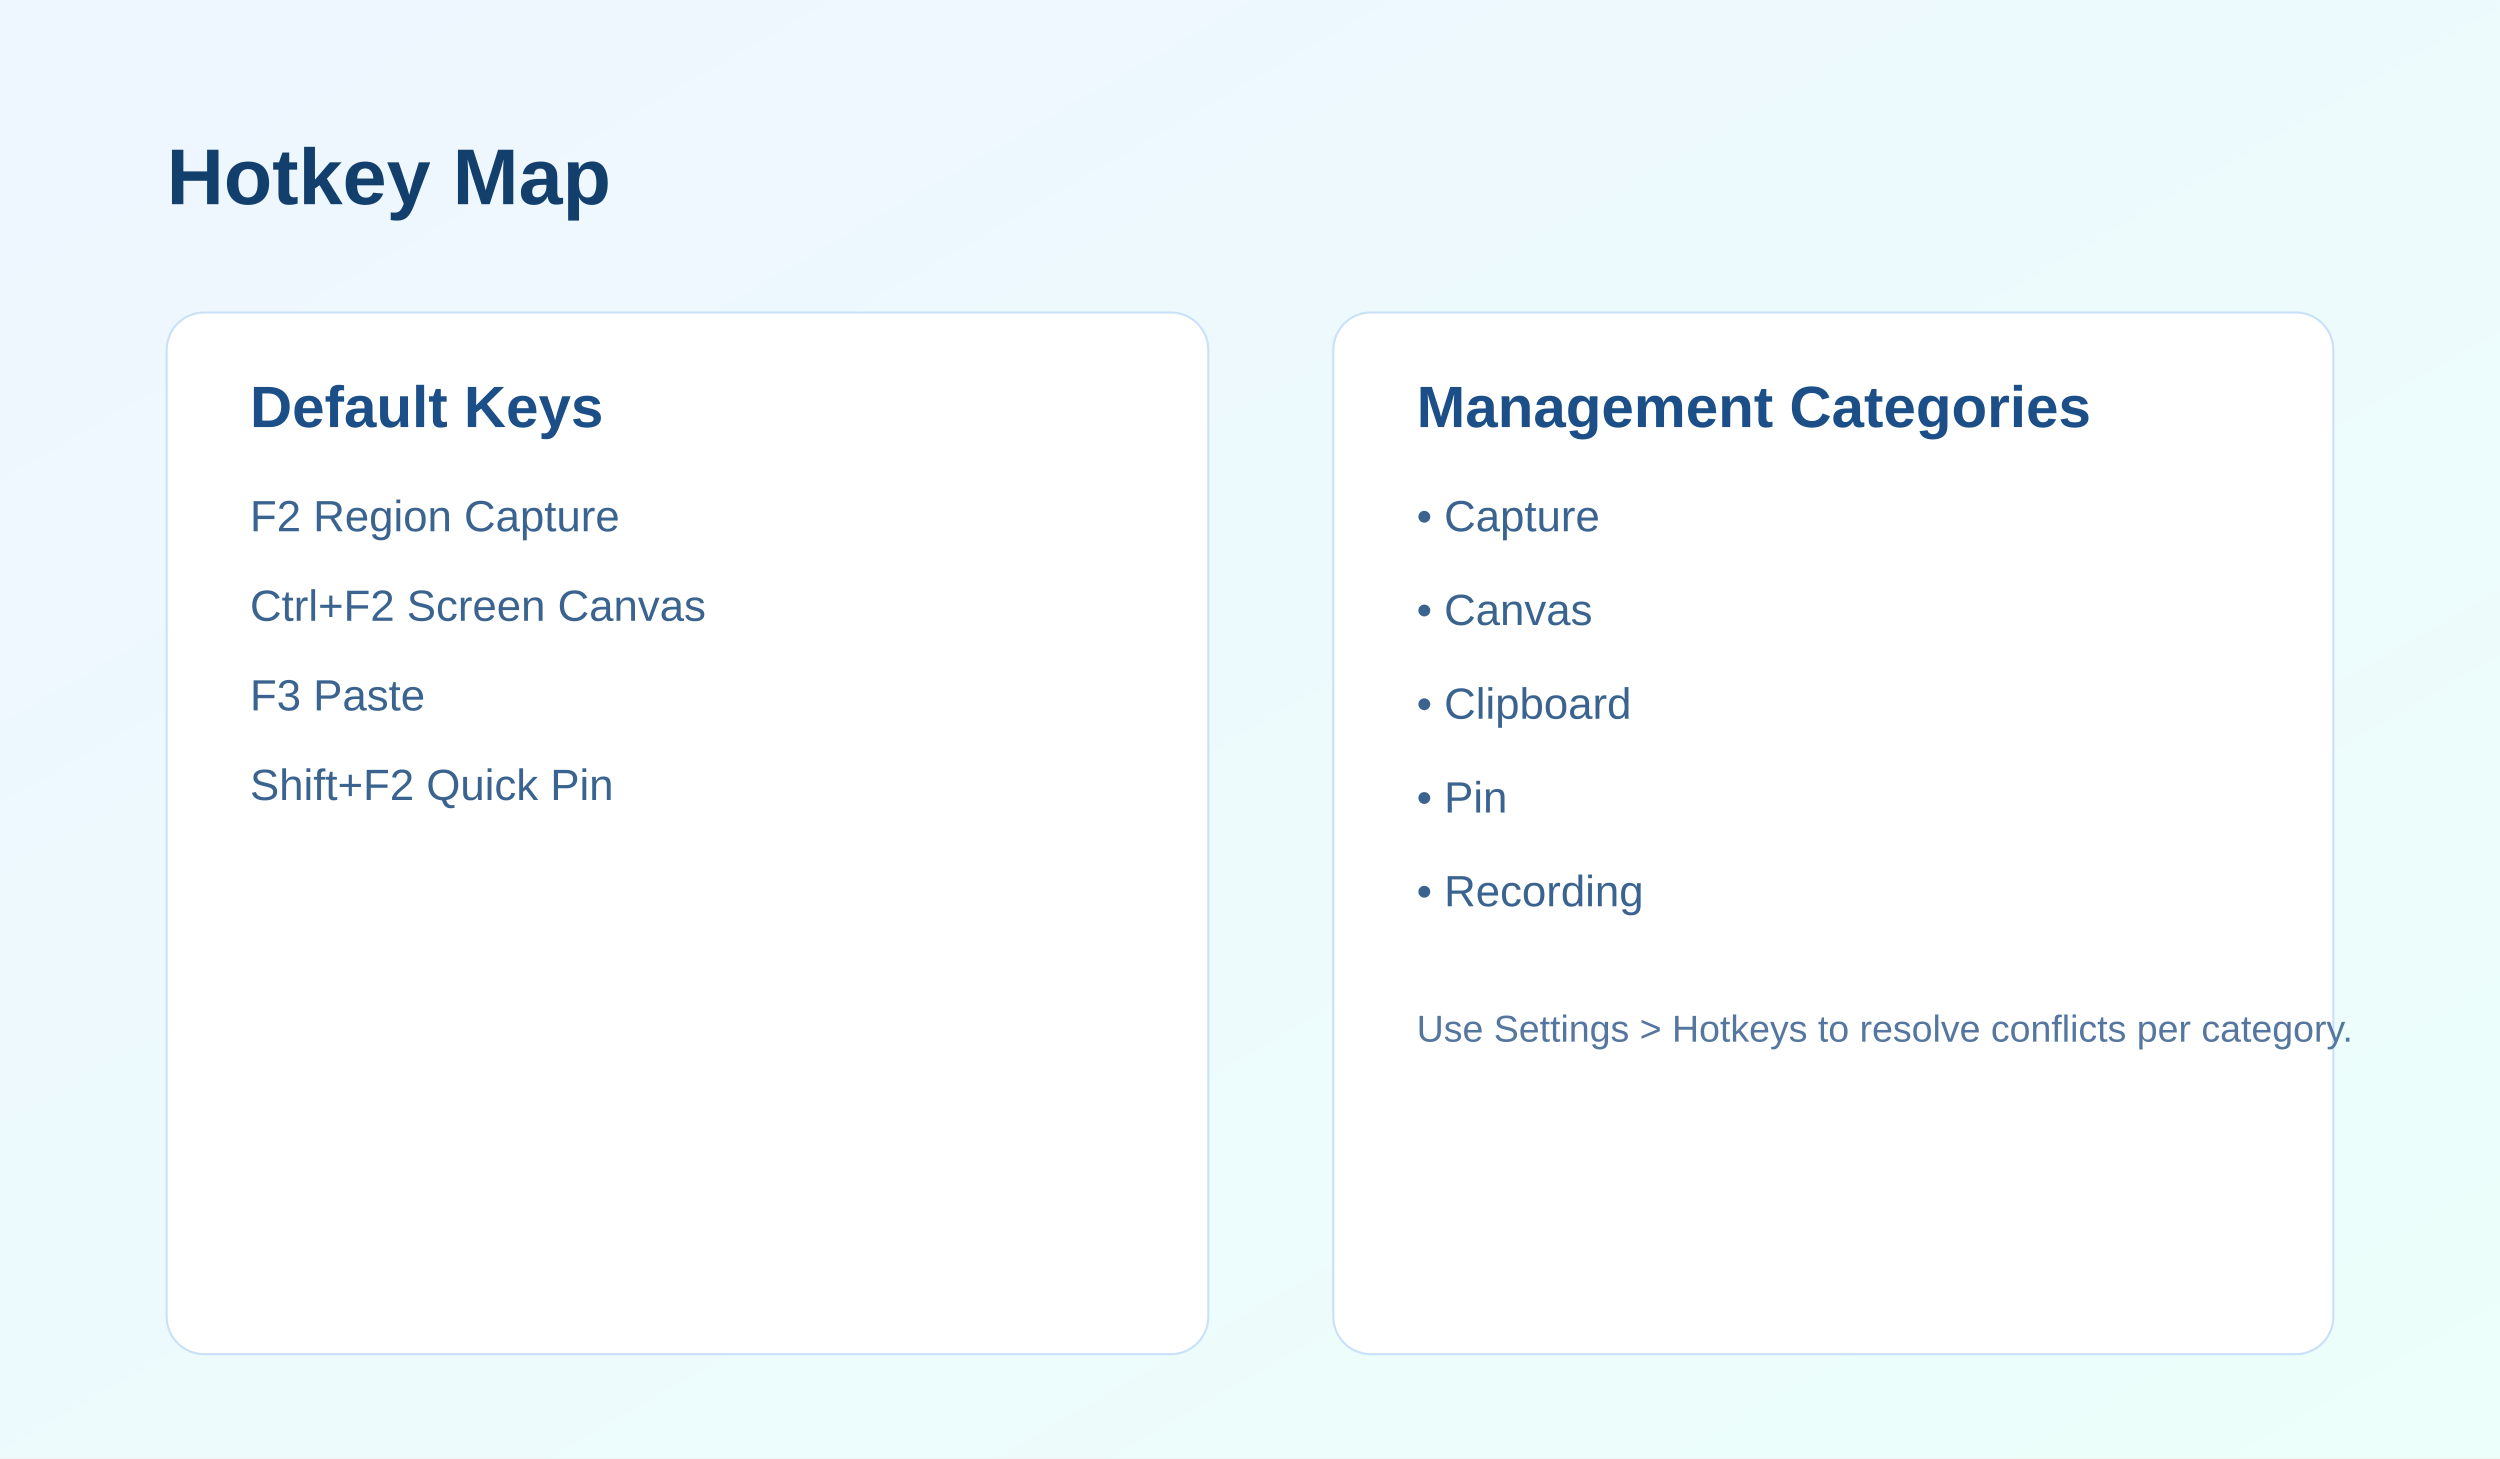
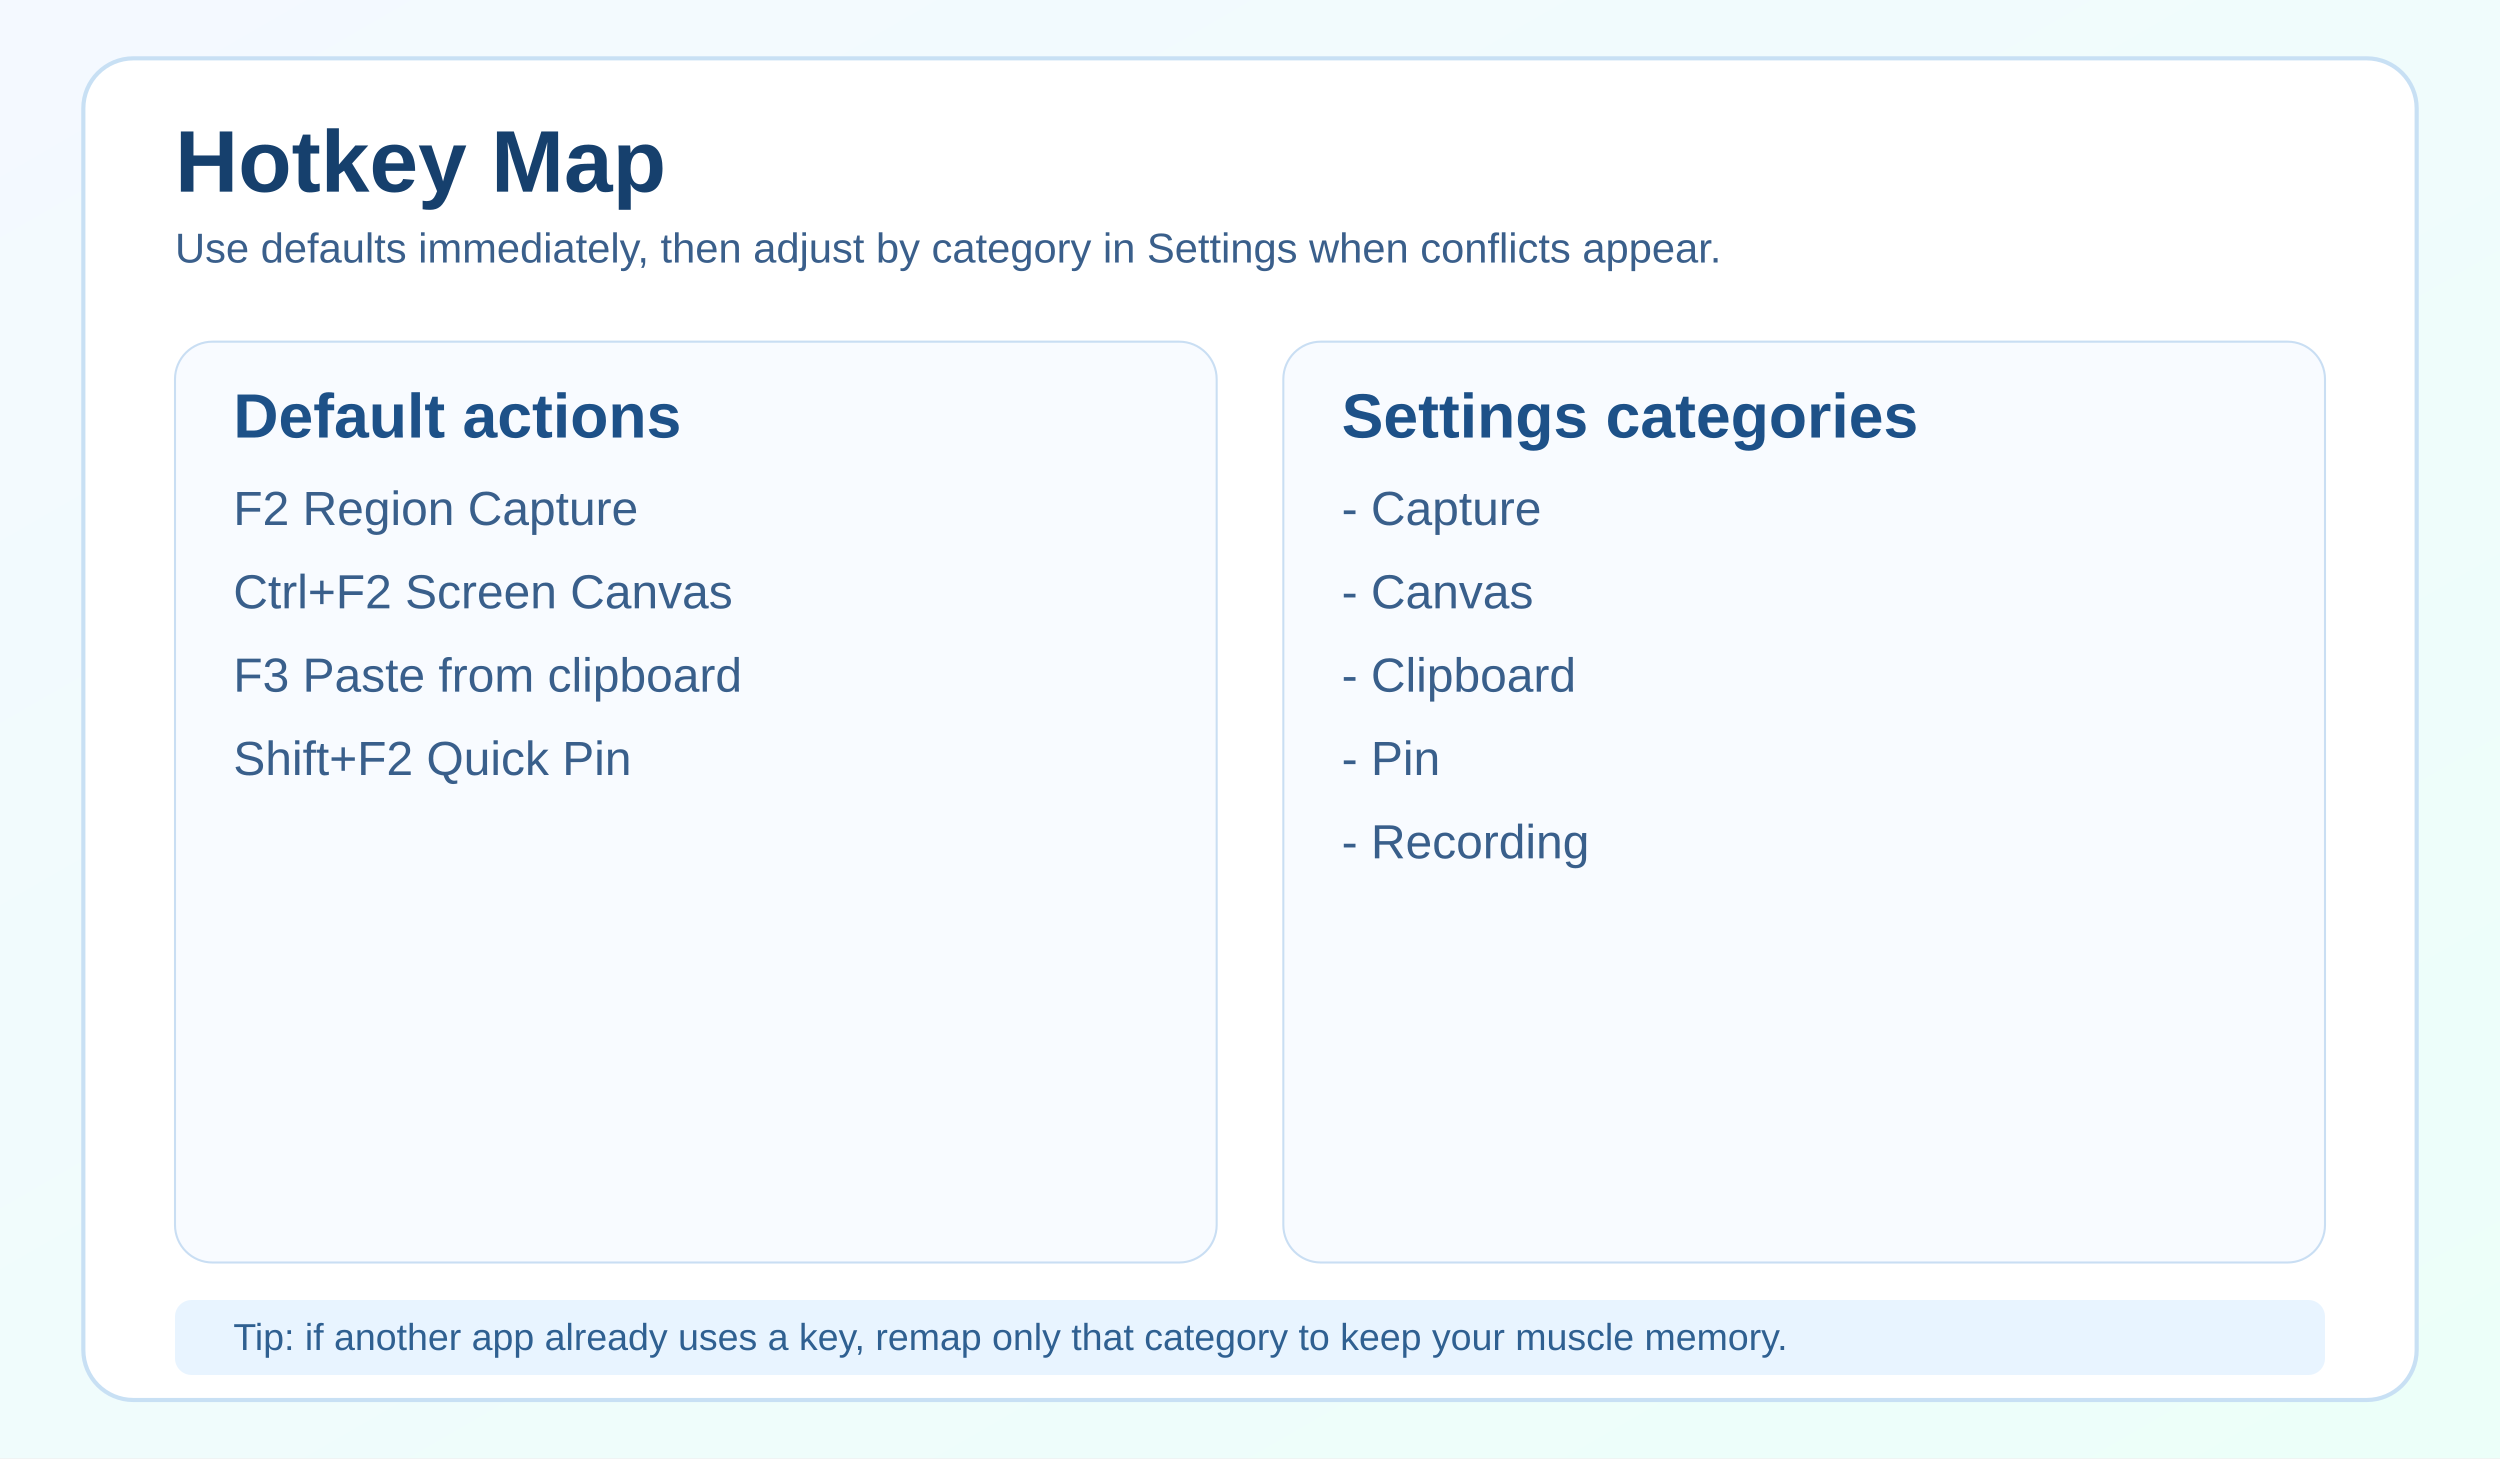
<svg xmlns="http://www.w3.org/2000/svg" viewBox="0 0 1200 700" role="img" aria-labelledby="title desc">
  <defs>
-     <linearGradient id="bg7" x1="0" y1="0" x2="1" y2="1">
-       <stop offset="0%" stop-color="#eef6ff" />
-       <stop offset="100%" stop-color="#ecfffa" />
+     <linearGradient id="bg-hotkeys" x1="0" y1="0" x2="1" y2="1">
+       <stop offset="0%" stop-color="#f4f9ff" />
+       <stop offset="100%" stop-color="#ecfff9" />
    </linearGradient>
  </defs>
-   <rect width="1200" height="700" fill="url(#bg7)" />
-   <text x="80" y="98" fill="#133f6c" font-size="38" font-family="Arial" font-weight="700">Hotkey Map</text>
-   <rect x="80" y="150" width="500" height="500" rx="18" fill="#fff" stroke="#c8e0f8" />
-   <text x="120" y="205" fill="#1c4f87" font-size="28" font-family="Arial" font-weight="700">Default Keys</text>
-   <text x="120" y="255" fill="#3a648f" font-size="21" font-family="Arial">F2            Region Capture</text>
-   <text x="120" y="298" fill="#3a648f" font-size="21" font-family="Arial">Ctrl+F2    Screen Canvas</text>
-   <text x="120" y="341" fill="#3a648f" font-size="21" font-family="Arial">F3            Paste</text>
-   <text x="120" y="384" fill="#3a648f" font-size="21" font-family="Arial">Shift+F2    Quick Pin</text>
-   <rect x="640" y="150" width="480" height="500" rx="18" fill="#fff" stroke="#c8e0f8" />
-   <text x="680" y="205" fill="#1c4f87" font-size="28" font-family="Arial" font-weight="700">Management Categories</text>
-   <text x="680" y="255" fill="#3a648f" font-size="21" font-family="Arial">• Capture</text>
-   <text x="680" y="300" fill="#3a648f" font-size="21" font-family="Arial">• Canvas</text>
-   <text x="680" y="345" fill="#3a648f" font-size="21" font-family="Arial">• Clipboard</text>
-   <text x="680" y="390" fill="#3a648f" font-size="21" font-family="Arial">• Pin</text>
-   <text x="680" y="435" fill="#3a648f" font-size="21" font-family="Arial">• Recording</text>
-   <text x="680" y="500" fill="#54769f" font-size="18" font-family="Arial">Use Settings &gt; Hotkeys to resolve conflicts per category.</text>
+   <rect width="1200" height="700" fill="url(#bg-hotkeys)" />
+   <rect x="40" y="28" width="1120" height="644" rx="24" fill="#ffffff" stroke="#c8e0f4" stroke-width="2" />
+   <text x="84" y="92" fill="#16406d" font-size="42" font-family="Segoe UI, Arial, sans-serif" font-weight="700">Hotkey Map</text>
+   <text x="84" y="126" fill="#3a5f8b" font-size="20" font-family="Segoe UI, Arial, sans-serif">Use defaults immediately, then adjust by category in Settings when conflicts appear.</text>
+   <rect x="84" y="164" width="500" height="442" rx="18" fill="#f8fbff" stroke="#c9def3" />
+   <text x="112" y="210" fill="#1d5188" font-size="30" font-family="Segoe UI, Arial, sans-serif" font-weight="700">Default actions</text>
+   <text x="112" y="252" fill="#395f8b" font-size="23" font-family="Segoe UI, Arial, sans-serif">F2          Region Capture</text>
+   <text x="112" y="292" fill="#395f8b" font-size="23" font-family="Segoe UI, Arial, sans-serif">Ctrl+F2     Screen Canvas</text>
+   <text x="112" y="332" fill="#395f8b" font-size="23" font-family="Segoe UI, Arial, sans-serif">F3          Paste from clipboard</text>
+   <text x="112" y="372" fill="#395f8b" font-size="23" font-family="Segoe UI, Arial, sans-serif">Shift+F2    Quick Pin</text>
+   <rect x="616" y="164" width="500" height="442" rx="18" fill="#f8fbff" stroke="#c9def3" />
+   <text x="644" y="210" fill="#1d5188" font-size="30" font-family="Segoe UI, Arial, sans-serif" font-weight="700">Settings categories</text>
+   <text x="644" y="252" fill="#395f8b" font-size="23" font-family="Segoe UI, Arial, sans-serif">- Capture</text>
+   <text x="644" y="292" fill="#395f8b" font-size="23" font-family="Segoe UI, Arial, sans-serif">- Canvas</text>
+   <text x="644" y="332" fill="#395f8b" font-size="23" font-family="Segoe UI, Arial, sans-serif">- Clipboard</text>
+   <text x="644" y="372" fill="#395f8b" font-size="23" font-family="Segoe UI, Arial, sans-serif">- Pin</text>
+   <text x="644" y="412" fill="#395f8b" font-size="23" font-family="Segoe UI, Arial, sans-serif">- Recording</text>
+   <rect x="84" y="624" width="1032" height="36" rx="8" fill="#e8f4ff" />
+   <text x="112" y="648" fill="#2f6091" font-size="18" font-family="Segoe UI, Arial, sans-serif">Tip: if another app already uses a key, remap only that category to keep your muscle memory.</text>
</svg>
